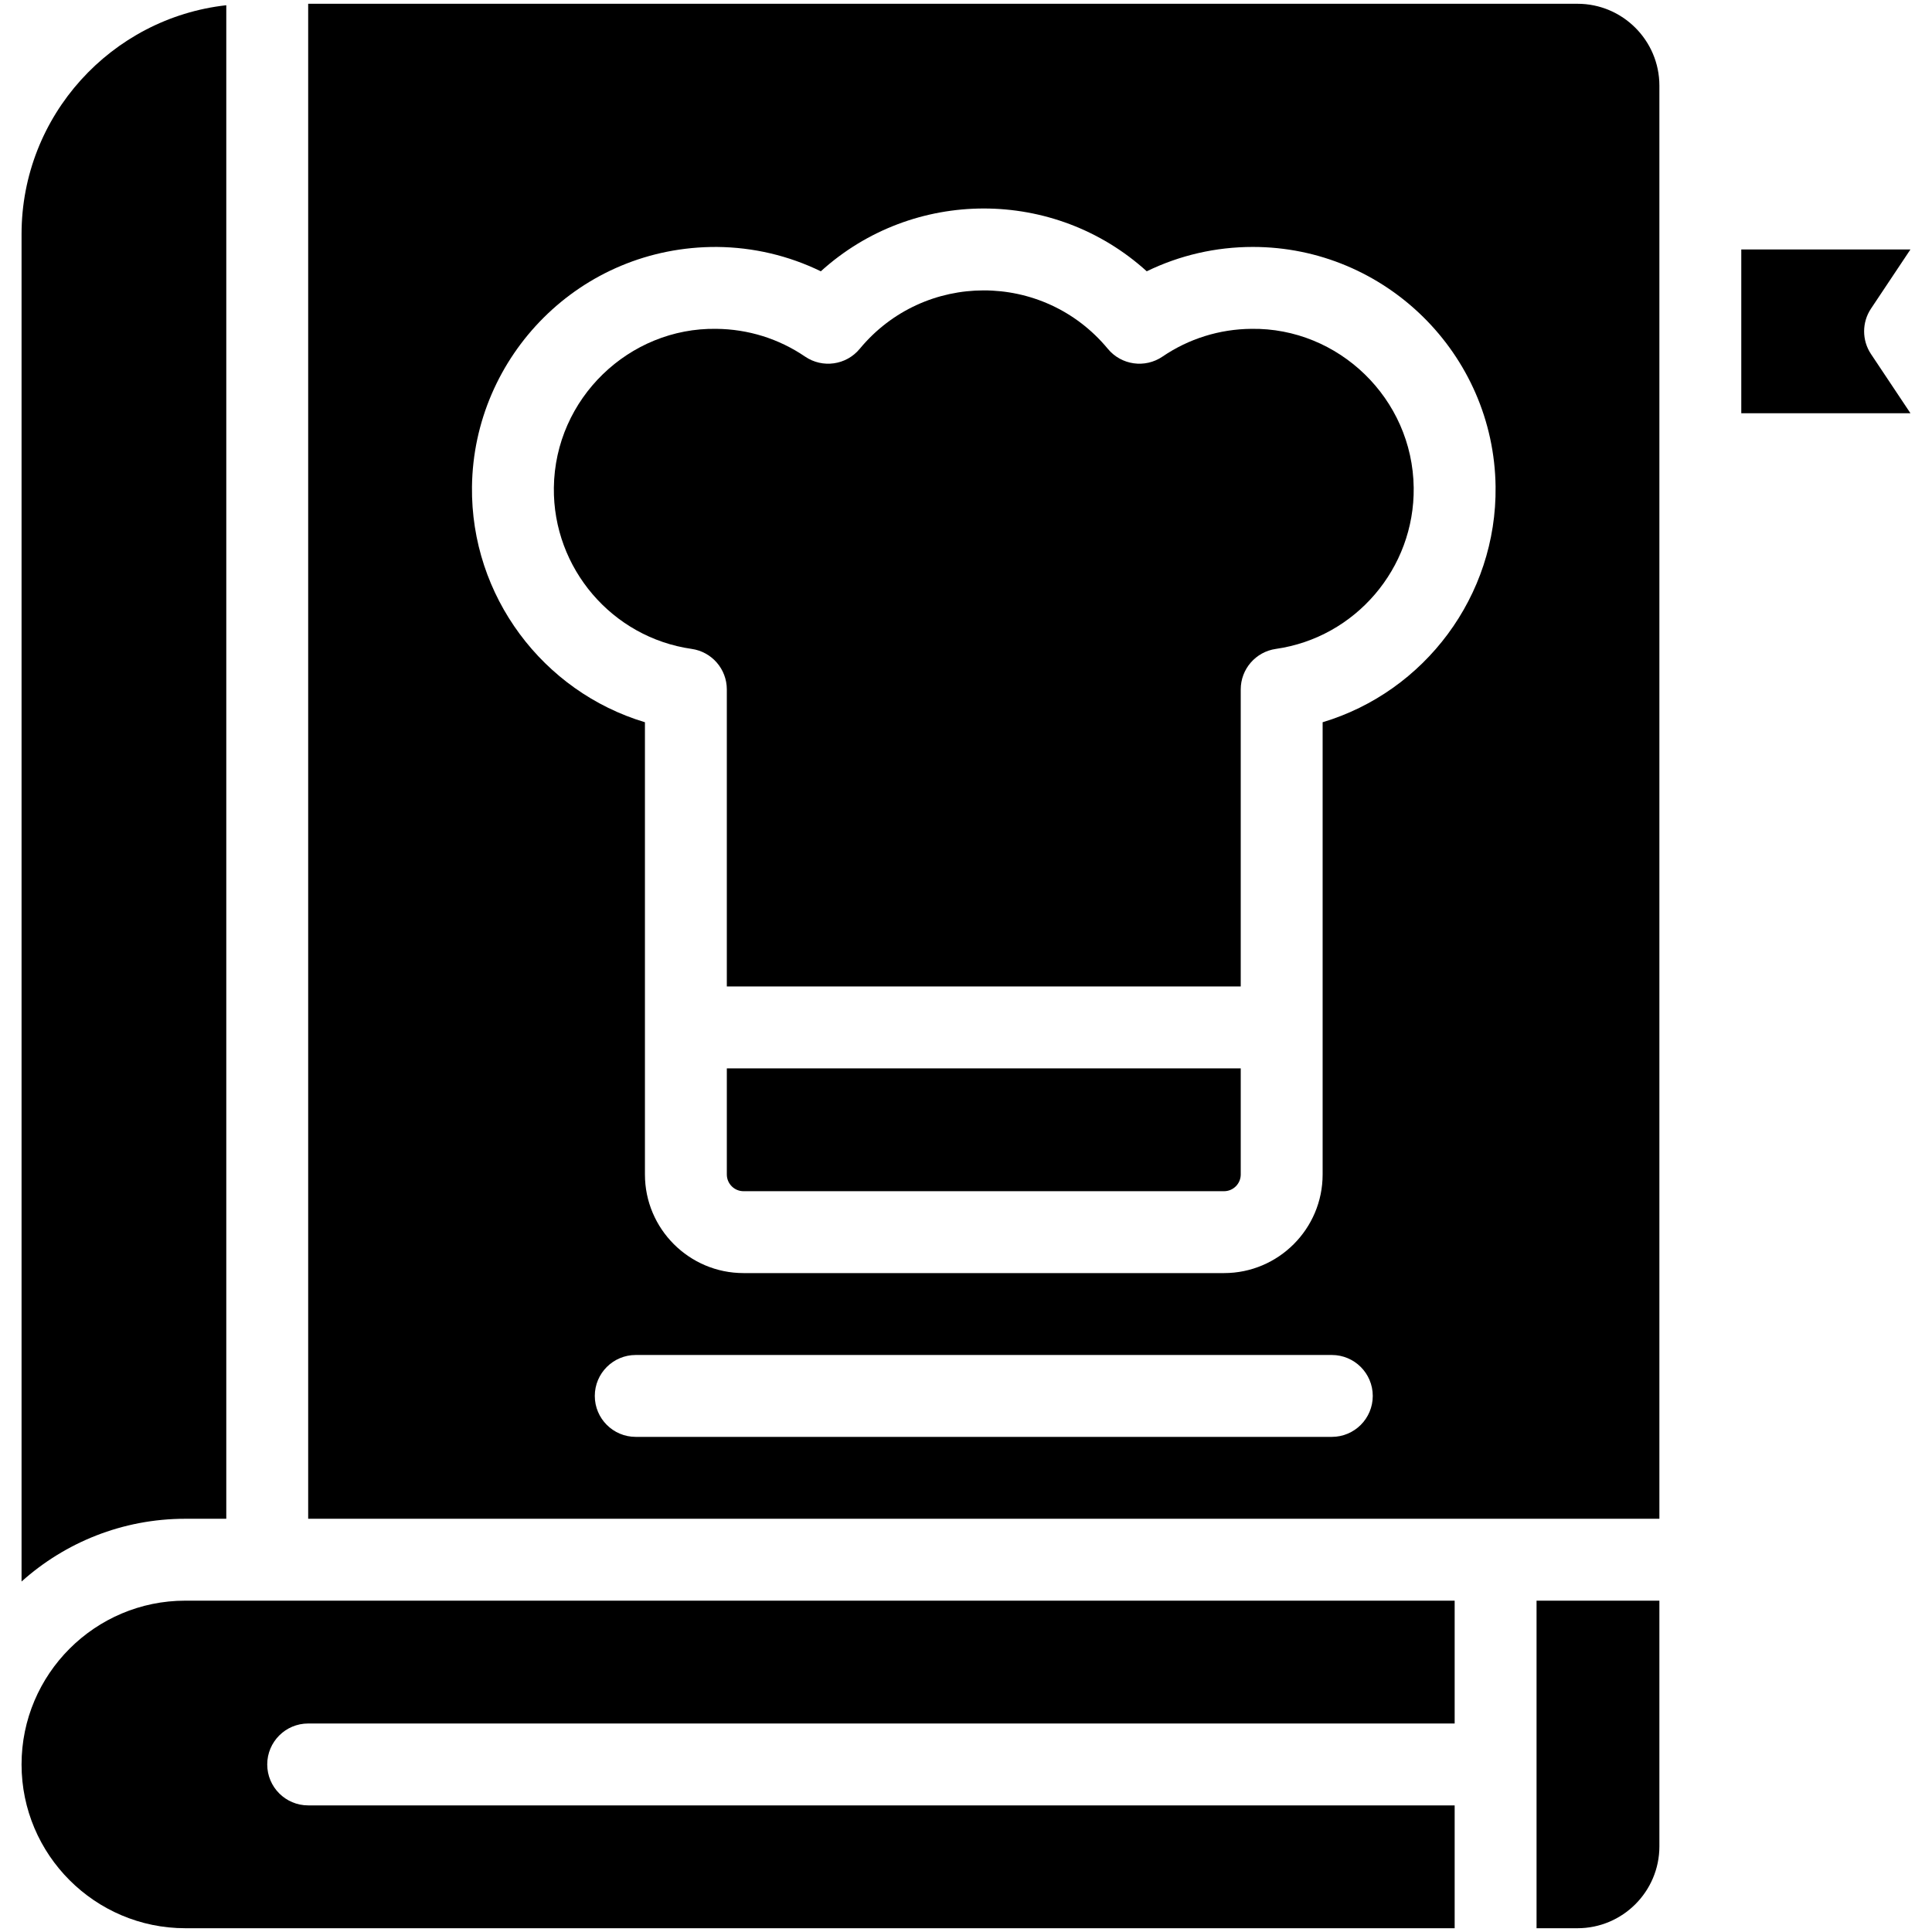
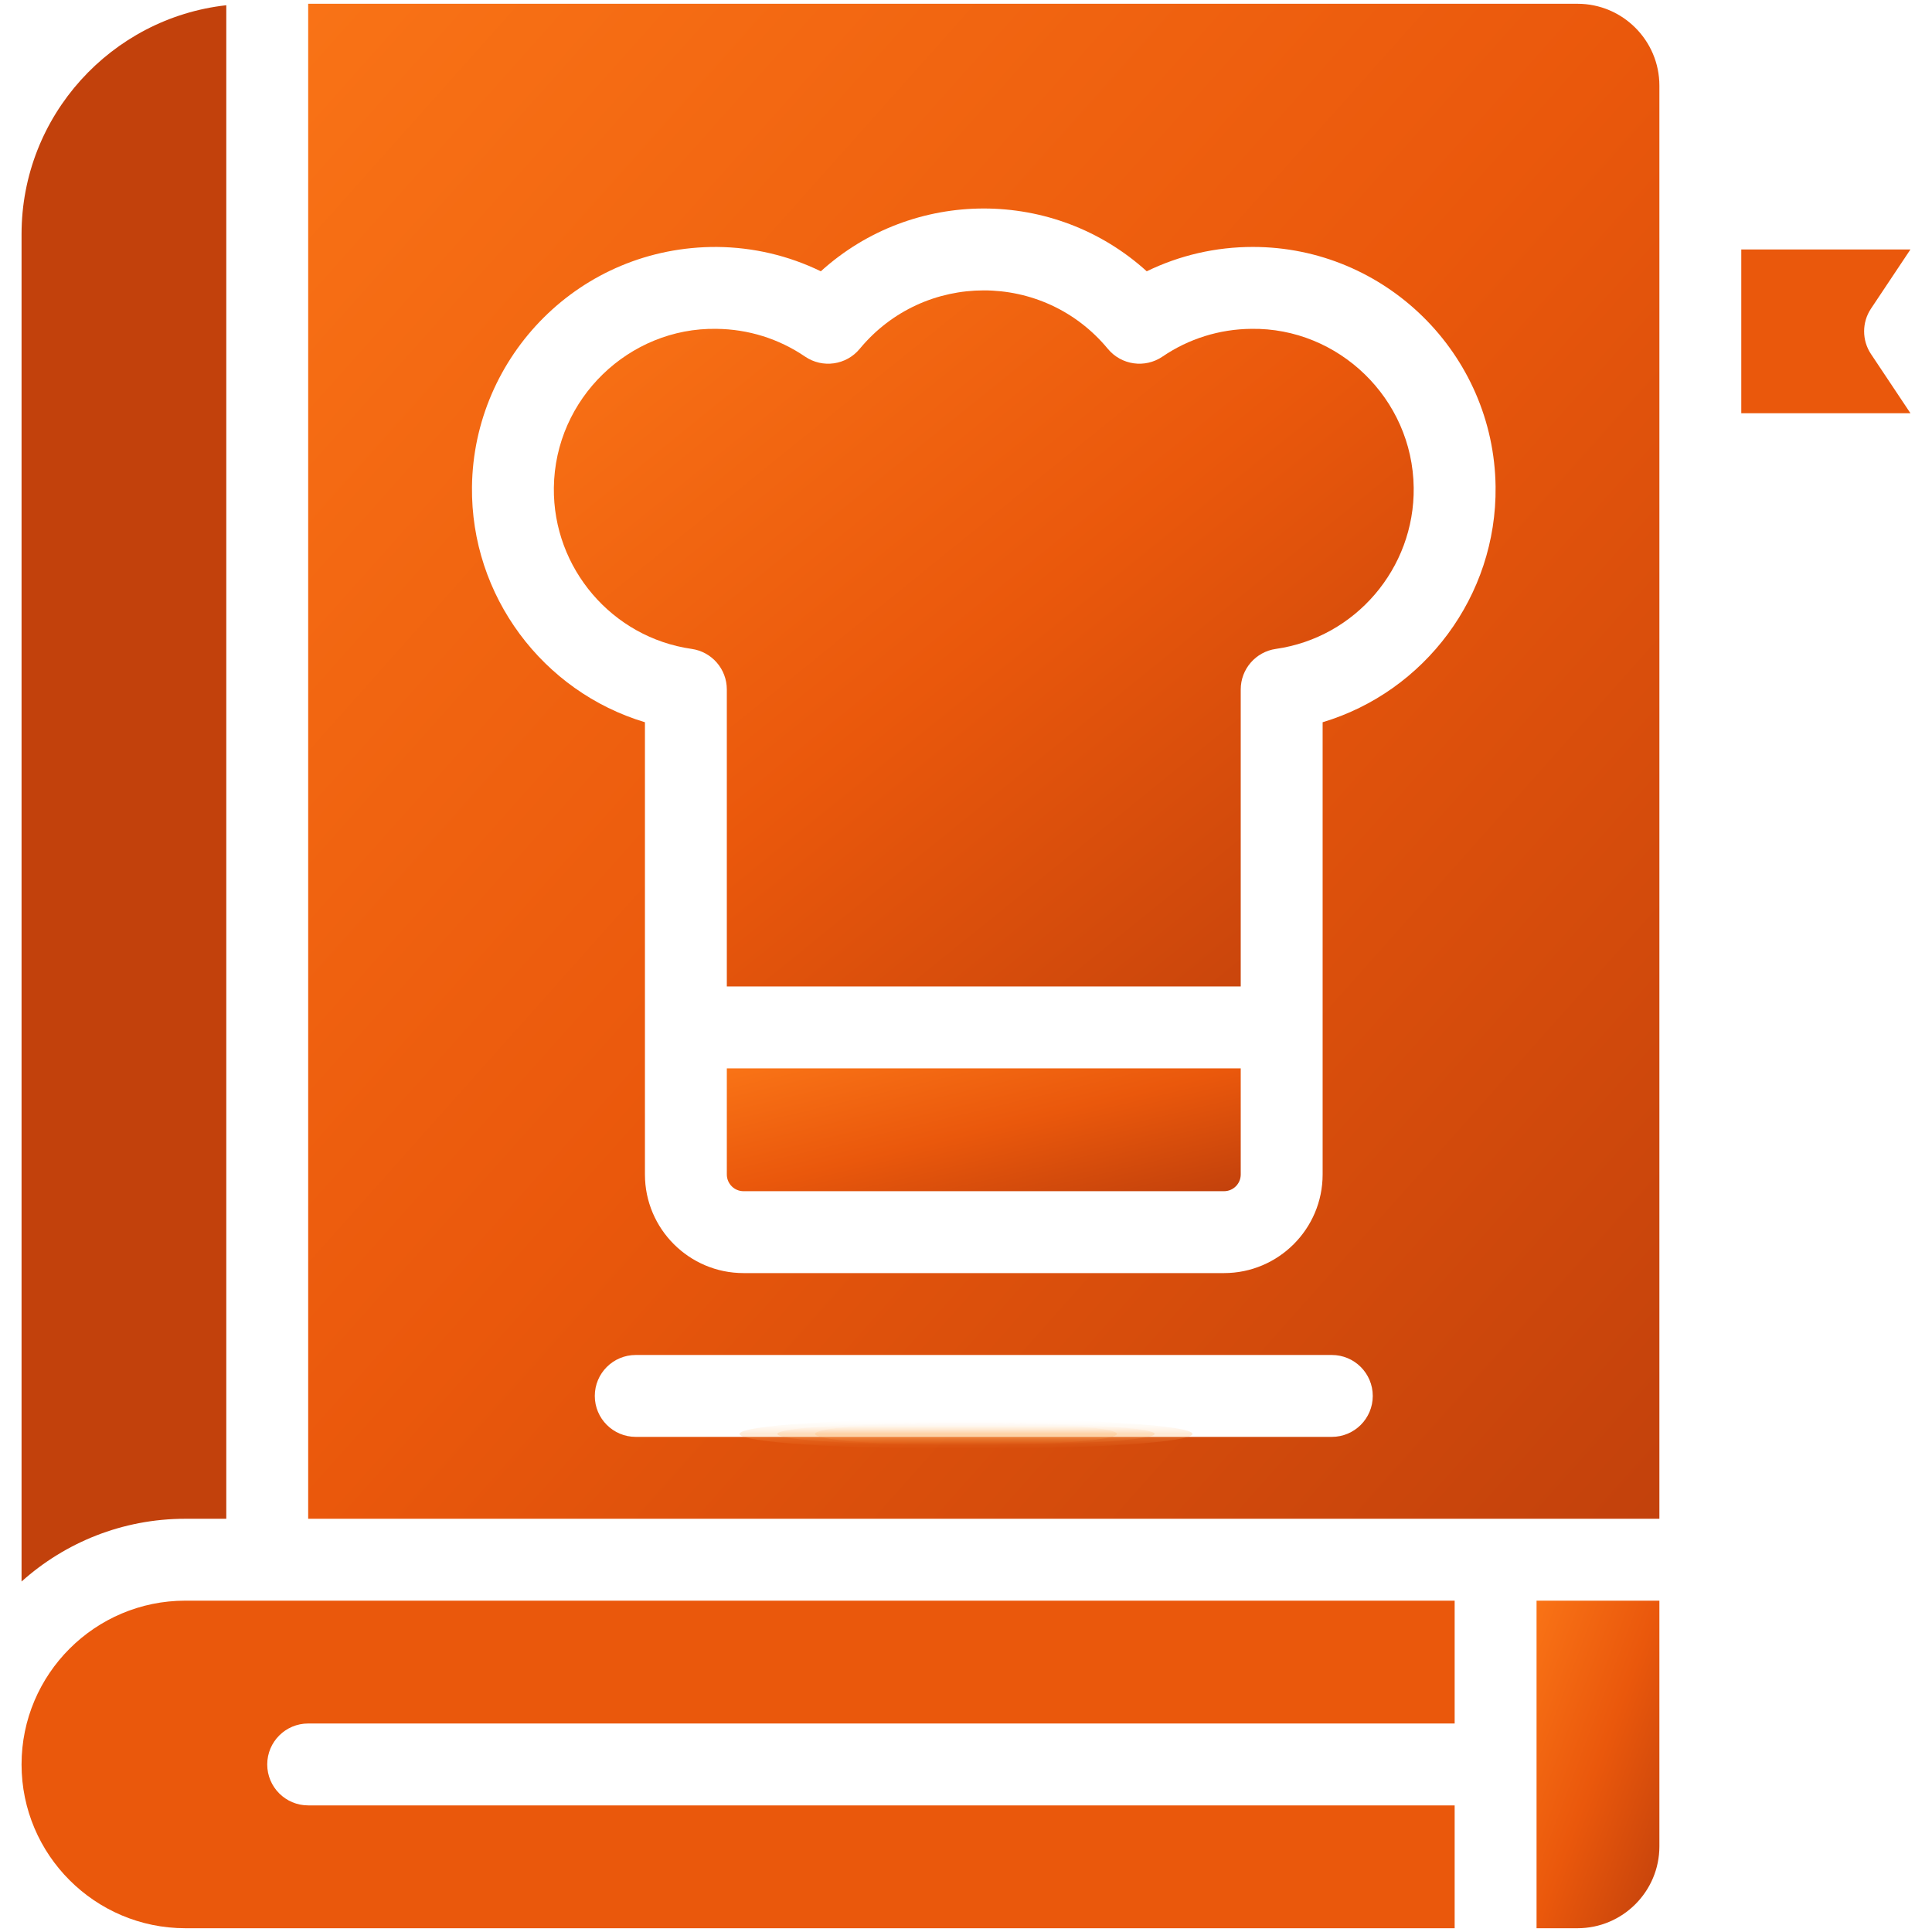
- <svg xmlns="http://www.w3.org/2000/svg" version="1.1" viewBox="0 0 512 512" style="enable-background:new 0 0 512 512;" xml:space="preserve">
+ <svg xmlns="http://www.w3.org/2000/svg" version="1.1" viewBox="0 0 512 512" xml:space="preserve">
+   <defs>
+     <linearGradient id="bookGrad" x1="0%" y1="0%" x2="100%" y2="100%">
+       <stop offset="0%" stop-color="#F97316">
+         <animate attributeName="stop-color" values="#F97316;#FB923C;#F97316;#EA580C;#F97316" dur="4s" repeatCount="indefinite" />
+       </stop>
+       <stop offset="50%" stop-color="#EA580C">
+         <animate attributeName="stop-color" values="#EA580C;#F97316;#FB923C;#F97316;#EA580C" dur="4s" repeatCount="indefinite" />
+       </stop>
+       <stop offset="100%" stop-color="#C2410C">
+         <animate attributeName="stop-color" values="#C2410C;#EA580C;#F97316;#EA580C;#C2410C" dur="4s" repeatCount="indefinite" />
+       </stop>
+     </linearGradient>
+     <linearGradient id="steamGrad" x1="50%" y1="100%" x2="50%" y2="0%">
+       <stop offset="0%" stop-color="#FB923C" stop-opacity="0" />
+       <stop offset="50%" stop-color="#FDBA74" stop-opacity="0.3">
+         <animate attributeName="stop-opacity" values="0;0.4;0" dur="3s" repeatCount="indefinite" />
+       </stop>
+       <stop offset="100%" stop-color="#FFF7ED" stop-opacity="0" />
+     </linearGradient>
+   </defs>
  <g id="_x32_5_x2C__Cook_Book_x2C__Recipe_Book_x2C__Food_and_Restaurant_x2C__Ingredients_x2C__Chef">
    <g>
-       <path d="M192.617,311.251c0,2.442,1.987,4.429,4.428,4.429H324.38c2.442,0,4.428-1.987,4.428-4.429v-28.124H192.617V311.251z" />
-       <path d="M331.608,87.146c-8.45,0.078-16.59,2.624-23.54,7.359c-4.63,3.152-10.902,2.264-14.472-2.052    c-17.103-20.681-48.697-20.639-65.768,0c-3.572,4.318-9.84,5.204-14.472,2.052c-6.949-4.736-15.09-7.281-23.54-7.359    c-23.028-0.363-42.749,18.393-43.038,42.094c-0.26,21.346,15.441,39.715,36.521,42.727c5.346,0.764,9.317,5.342,9.317,10.742    v78.717h136.191v-78.717c0-5.4,3.971-9.978,9.317-10.742c21.08-3.012,36.78-21.381,36.521-42.727    C374.356,105.549,354.645,86.786,331.608,87.146z" />
-       <path d="M59.968,402.489V1.388C29.492,4.782,5.712,30.688,5.712,62.055v357.065c11.528-10.333,26.742-16.631,43.404-16.631H59.968    z" />
-       <path d="M5.712,467.596C5.712,491.528,25.184,511,49.117,511H385.5v-32.553H81.67c-5.993,0-10.851-4.859-10.851-10.851    s4.858-10.851,10.851-10.851H385.5v-32.553H49.117C25.184,424.191,5.712,443.663,5.712,467.596z" />
-       <path d="M407.202,511h10.851c11.967,0,21.702-9.735,21.702-21.702v-65.106h-32.553V511z" />
-       <path d="M495.833,81.79l10.455-15.683h-44.831v43.404h44.831l-10.455-15.683C493.403,90.183,493.403,85.434,495.833,81.79z" />
-       <path d="M418.053,1H81.67v401.489h358.085V120.362V55.255V22.702C439.755,10.735,430.02,1,418.053,1z M352.946,380.787H168.478    c-5.992,0-10.851-4.858-10.851-10.851c0-5.992,4.859-10.851,10.851-10.851h184.468c5.993,0,10.851,4.859,10.851,10.851    C363.797,375.929,358.939,380.787,352.946,380.787z M350.51,191.402v119.849c0,14.409-11.722,26.131-26.131,26.131H197.045    c-14.408,0-26.13-11.722-26.13-26.131V191.402c-27.031-8.104-46.188-33.449-45.835-62.428c0.42-34.519,28.55-63.719,64.941-63.531    c9.62,0.091,18.979,2.302,27.506,6.454c24.444-22.17,61.882-22.211,86.372,0c8.732-4.252,18.309-6.457,28.118-6.457    c35.103,0,63.9,28.373,64.328,63.533C396.698,157.954,377.542,183.298,350.51,191.402z" />
+       <path fill="url(#bookGrad)" d="M192.617,311.251c0,2.442,1.987,4.429,4.428,4.429H324.38c2.442,0,4.428-1.987,4.428-4.429v-28.124H192.617V311.251z" />
+       <path fill="url(#bookGrad)" d="M331.608,87.146c-8.45,0.078-16.59,2.624-23.54,7.359c-4.63,3.152-10.902,2.264-14.472-2.052    c-17.103-20.681-48.697-20.639-65.768,0c-3.572,4.318-9.84,5.204-14.472,2.052c-6.949-4.736-15.09-7.281-23.54-7.359    c-23.028-0.363-42.749,18.393-43.038,42.094c-0.26,21.346,15.441,39.715,36.521,42.727c5.346,0.764,9.317,5.342,9.317,10.742    v78.717h136.191v-78.717c0-5.4,3.971-9.978,9.317-10.742c21.08-3.012,36.78-21.381,36.521-42.727    C374.356,105.549,354.645,86.786,331.608,87.146z">
+         <animateTransform attributeName="transform" type="scale" values="1,1;1.005,1;1,1" dur="3s" repeatCount="indefinite" additive="sum" />
+       </path>
+       <path fill="#C2410C" d="M59.968,402.489V1.388C29.492,4.782,5.712,30.688,5.712,62.055v357.065c11.528-10.333,26.742-16.631,43.404-16.631H59.968z">
+         <animate attributeName="fill" values="#C2410C;#F97316;#C2410C" dur="3s" repeatCount="indefinite" />
+       </path>
+       <path fill="#EA580C" d="M5.712,467.596C5.712,491.528,25.184,511,49.117,511H385.5v-32.553H81.67c-5.993,0-10.851-4.859-10.851-10.851    s4.858-10.851,10.851-10.851H385.5v-32.553H49.117C25.184,424.191,5.712,443.663,5.712,467.596z" />
+       <path fill="url(#bookGrad)" d="M407.202,511h10.851c11.967,0,21.702-9.735,21.702-21.702v-65.106h-32.553V511z" />
+       <path fill="#EA580C" d="M495.833,81.79l10.455-15.683h-44.831v43.404h44.831l-10.455-15.683C493.403,90.183,493.403,85.434,495.833,81.79z" />
+       <path fill="url(#bookGrad)" d="M418.053,1H81.67v401.489h358.085V120.362V55.255V22.702C439.755,10.735,430.02,1,418.053,1z M352.946,380.787H168.478    c-5.992,0-10.851-4.858-10.851-10.851c0-5.992,4.859-10.851,10.851-10.851h184.468c5.993,0,10.851,4.859,10.851,10.851    C363.797,375.929,358.939,380.787,352.946,380.787z M350.51,191.402v119.849c0,14.409-11.722,26.131-26.131,26.131H197.045    c-14.408,0-26.13-11.722-26.13-26.131V191.402c-27.031-8.104-46.188-33.449-45.835-62.428c0.42-34.519,28.55-63.719,64.941-63.531    c9.62,0.091,18.979,2.302,27.506,6.454c24.444-22.17,61.882-22.211,86.372,0c8.732-4.252,18.309-6.457,28.118-6.457    c35.103,0,63.9,28.373,64.328,63.533C396.698,157.954,377.542,183.298,350.51,191.402z" />
+       <ellipse cx="256" cy="380" rx="60" ry="4" fill="url(#steamGrad)">
+         <animate attributeName="cy" values="380;340;300" dur="3s" repeatCount="indefinite" />
+         <animate attributeName="rx" values="20;40;60" dur="3s" repeatCount="indefinite" />
+         <animate attributeName="ry" values="2;3;4" dur="3s" repeatCount="indefinite" />
+         <animate attributeName="opacity" values="0.3;0.5;0" dur="3s" repeatCount="indefinite" />
+       </ellipse>
+       <ellipse cx="256" cy="380" rx="40" ry="3" fill="url(#steamGrad)">
+         <animate attributeName="cy" values="380;330;270" dur="3.5s" begin="1s" repeatCount="indefinite" />
+         <animate attributeName="rx" values="15;30;50" dur="3.5s" begin="1s" repeatCount="indefinite" />
+         <animate attributeName="ry" values="1;2;3" dur="3.5s" begin="1s" repeatCount="indefinite" />
+         <animate attributeName="opacity" values="0.2;0.4;0" dur="3.5s" begin="1s" repeatCount="indefinite" />
+       </ellipse>
+       <ellipse cx="256" cy="380" rx="50" ry="3" fill="url(#steamGrad)">
+         <animate attributeName="cy" values="380;350;290" dur="4s" begin="2s" repeatCount="indefinite" />
+         <animate attributeName="rx" values="18;35;55" dur="4s" begin="2s" repeatCount="indefinite" />
+         <animate attributeName="ry" values="2;3;4" dur="4s" begin="2s" repeatCount="indefinite" />
+         <animate attributeName="opacity" values="0.25;0.5;0" dur="4s" begin="2s" repeatCount="indefinite" />
+       </ellipse>
    </g>
  </g>
-   <g id="Layer_1" />
</svg>
